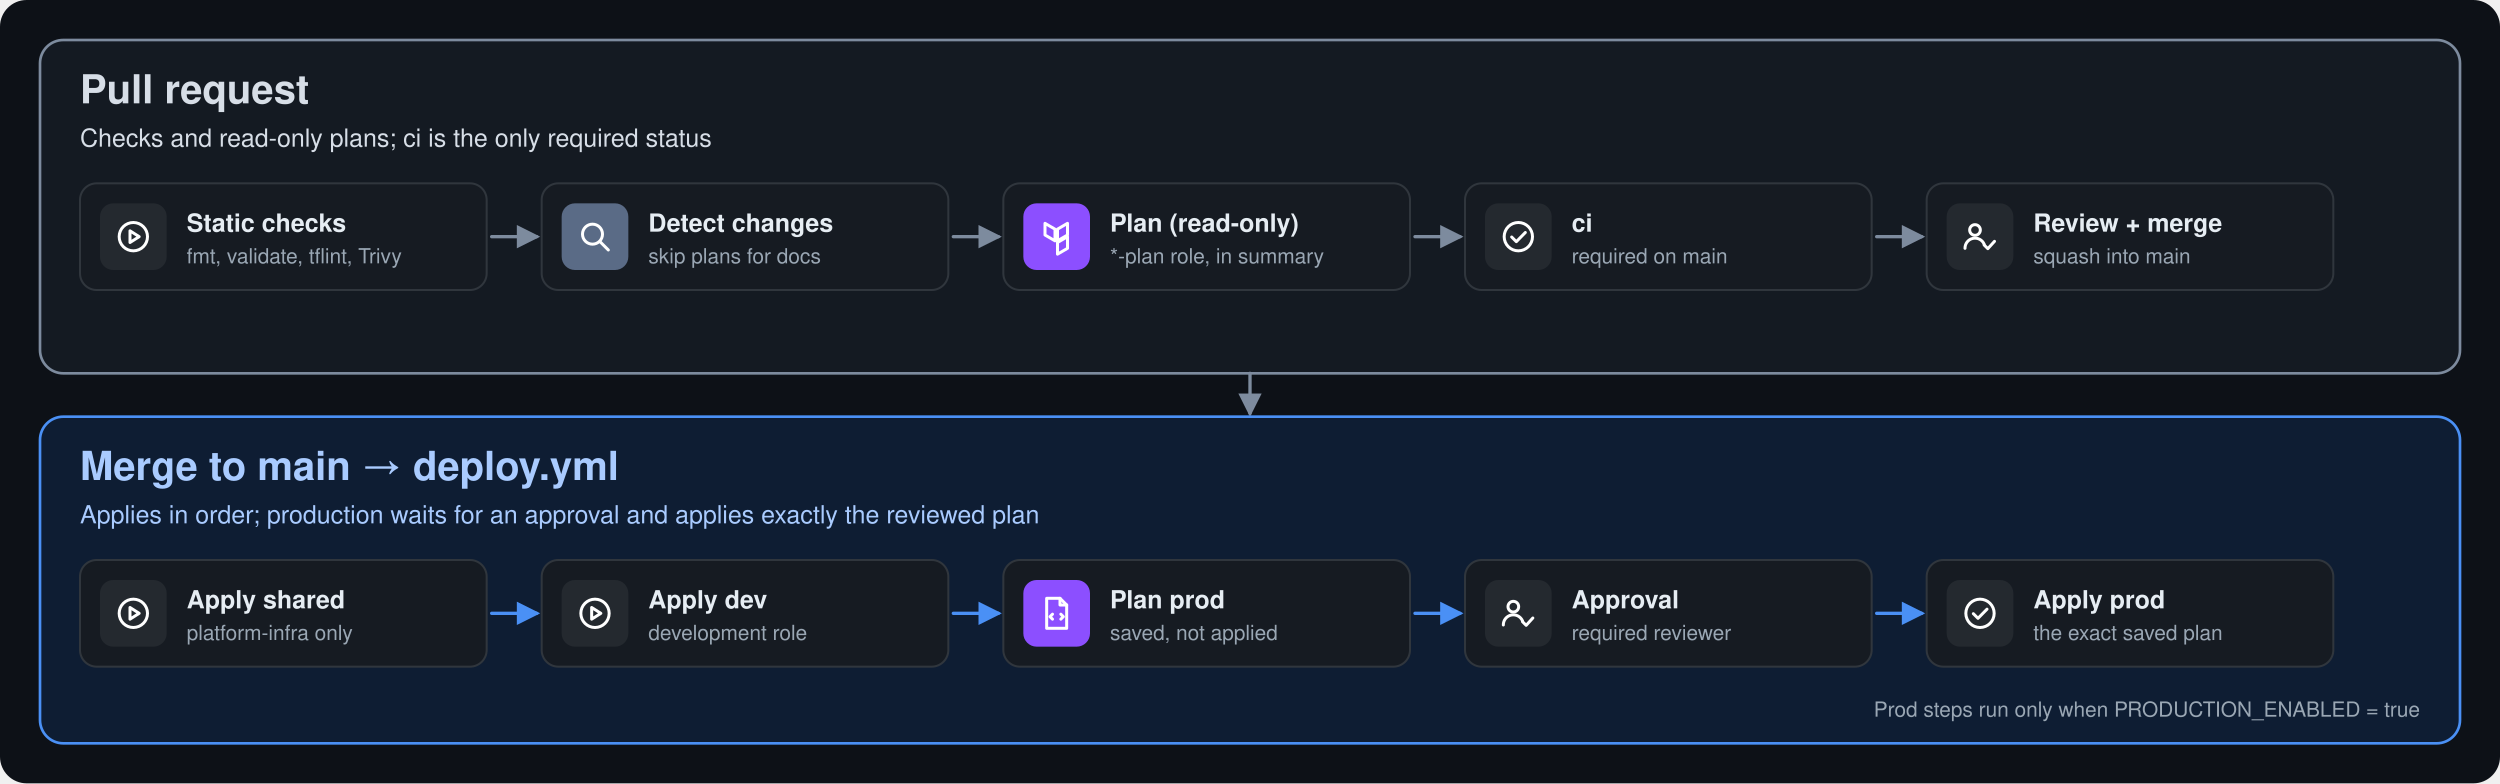
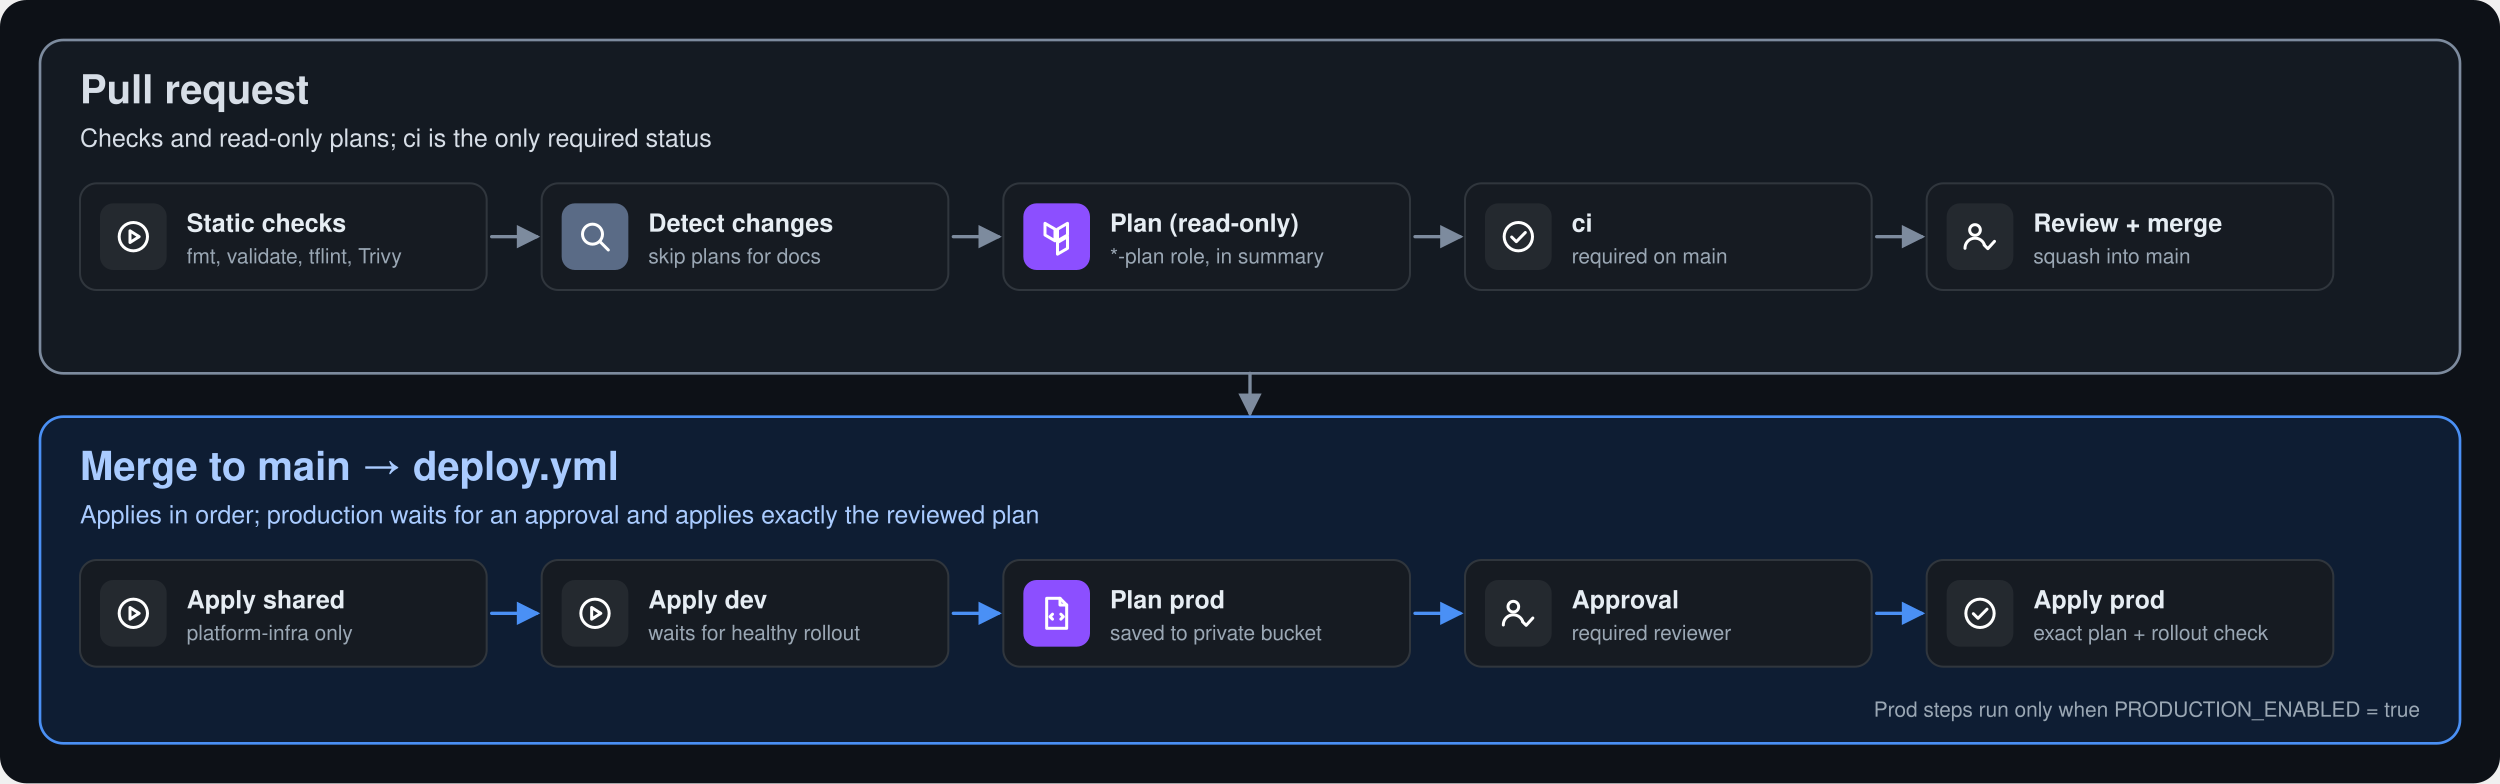
<svg xmlns="http://www.w3.org/2000/svg" width="1500" height="470" viewBox="0 0 1500 470" role="img" aria-label="Delivery: pull requests run checks and read-only plans; merging applies dev, then prod after approval.">
  <defs>
    <marker id="m7D8B9E" viewBox="0 0 10 10" refX="8.5" refY="5" markerWidth="7" markerHeight="7" orient="auto-start-reverse">
      <path d="M0,0 L10,5 L0,10 z" fill="#7D8B9E" />
    </marker>
    <marker id="m4A90F5" viewBox="0 0 10 10" refX="8.5" refY="5" markerWidth="7" markerHeight="7" orient="auto-start-reverse">
      <path d="M0,0 L10,5 L0,10 z" fill="#4A90F5" />
    </marker>
  </defs>
  <rect width="1500" height="470" rx="16" fill="#0D1117" />
  <rect x="24" y="24" width="1452" height="200" rx="14" fill="#141A22" stroke="#7D8B9E" stroke-width="1.6" />
  <text x="48" y="62" font-family="-apple-system, BlinkMacSystemFont, 'Segoe UI', Helvetica, Arial, sans-serif" font-size="24" font-weight="700" fill="#D7DEE7" text-anchor="start">Pull request</text>
  <text x="48" y="88" font-family="-apple-system, BlinkMacSystemFont, 'Segoe UI', Helvetica, Arial, sans-serif" font-size="15" font-weight="400" fill="#D7DEE7" text-anchor="start">Checks and read-only plans; ci is the only required status</text>
  <rect x="48" y="110" width="244" height="64" rx="10" fill="#161B22" stroke="#30363D" stroke-width="1.2" />
  <rect x="60" y="122.0" width="40" height="40" rx="8.0" fill="#24292F" />
  <g transform="translate(68.0,130.0) scale(1.0)" fill="none" stroke="#FFFFFF" stroke-width="1.8" stroke-linecap="round" stroke-linejoin="round">
    <circle cx="12" cy="12" r="8.5" />
    <path d="M10 8.5l5.5 3.5-5.5 3.5z" />
  </g>
  <text x="112" y="139.0" font-family="-apple-system, BlinkMacSystemFont, 'Segoe UI', Helvetica, Arial, sans-serif" font-size="15" font-weight="600" fill="#E6EDF3" text-anchor="start">Static checks</text>
  <text x="112" y="158.0" font-family="-apple-system, BlinkMacSystemFont, 'Segoe UI', Helvetica, Arial, sans-serif" font-size="12.5" font-weight="400" fill="#9AA7B4" text-anchor="start">fmt, validate, tflint, Trivy</text>
  <polyline points="295,142 322,142" fill="none" stroke="#7D8B9E" stroke-width="2" stroke-linecap="round" stroke-linejoin="round" marker-end="url(#m7D8B9E)" />
  <rect x="325" y="110" width="244" height="64" rx="10" fill="#161B22" stroke="#30363D" stroke-width="1.2" />
  <rect x="337" y="122.0" width="40" height="40" rx="8.0" fill="#5A6B86" />
  <g transform="translate(345.0,130.0) scale(1.0)" fill="none" stroke="#FFFFFF" stroke-width="1.8" stroke-linecap="round" stroke-linejoin="round">
    <circle cx="10.5" cy="10.5" r="6" />
    <path d="M15 15l5 5" />
  </g>
  <text x="389" y="139.0" font-family="-apple-system, BlinkMacSystemFont, 'Segoe UI', Helvetica, Arial, sans-serif" font-size="15" font-weight="600" fill="#E6EDF3" text-anchor="start">Detect changes</text>
  <text x="389" y="158.0" font-family="-apple-system, BlinkMacSystemFont, 'Segoe UI', Helvetica, Arial, sans-serif" font-size="12.5" font-weight="400" fill="#9AA7B4" text-anchor="start">skip plans for docs</text>
  <polyline points="572,142 599,142" fill="none" stroke="#7D8B9E" stroke-width="2" stroke-linecap="round" stroke-linejoin="round" marker-end="url(#m7D8B9E)" />
  <rect x="602" y="110" width="244" height="64" rx="10" fill="#161B22" stroke="#30363D" stroke-width="1.2" />
  <rect x="614" y="122.0" width="40" height="40" rx="8.0" fill="#8C4FFF" />
  <g transform="translate(622.0,130.0) scale(1.0)" fill="none" stroke="#FFFFFF" stroke-width="1.8" stroke-linecap="round" stroke-linejoin="round">
    <path d="M5 4l6 3.5v7L5 11zM12.5 7.5l6-3.5v7l-6 3.5zM12.5 15.5l6-3.5v7l-6 3.5z" />
  </g>
  <text x="666" y="139.0" font-family="-apple-system, BlinkMacSystemFont, 'Segoe UI', Helvetica, Arial, sans-serif" font-size="15" font-weight="600" fill="#E6EDF3" text-anchor="start">Plan (read-only)</text>
  <text x="666" y="158.0" font-family="-apple-system, BlinkMacSystemFont, 'Segoe UI', Helvetica, Arial, sans-serif" font-size="12.5" font-weight="400" fill="#9AA7B4" text-anchor="start">*-plan role, in summary</text>
  <polyline points="849,142 876,142" fill="none" stroke="#7D8B9E" stroke-width="2" stroke-linecap="round" stroke-linejoin="round" marker-end="url(#m7D8B9E)" />
  <rect x="879" y="110" width="244" height="64" rx="10" fill="#161B22" stroke="#30363D" stroke-width="1.2" />
  <rect x="891" y="122.0" width="40" height="40" rx="8.0" fill="#24292F" />
  <g transform="translate(899.0,130.0) scale(1.0)" fill="none" stroke="#FFFFFF" stroke-width="1.8" stroke-linecap="round" stroke-linejoin="round">
    <circle cx="12" cy="12" r="8.5" />
    <path d="M8 12.2l2.8 2.8L16.2 9.5" />
  </g>
  <text x="943" y="139.0" font-family="-apple-system, BlinkMacSystemFont, 'Segoe UI', Helvetica, Arial, sans-serif" font-size="15" font-weight="600" fill="#E6EDF3" text-anchor="start">ci</text>
  <text x="943" y="158.0" font-family="-apple-system, BlinkMacSystemFont, 'Segoe UI', Helvetica, Arial, sans-serif" font-size="12.5" font-weight="400" fill="#9AA7B4" text-anchor="start">required on main</text>
  <polyline points="1126,142 1153,142" fill="none" stroke="#7D8B9E" stroke-width="2" stroke-linecap="round" stroke-linejoin="round" marker-end="url(#m7D8B9E)" />
  <rect x="1156" y="110" width="244" height="64" rx="10" fill="#161B22" stroke="#30363D" stroke-width="1.2" />
  <rect x="1168" y="122.0" width="40" height="40" rx="8.0" fill="#24292F" />
  <g transform="translate(1176.0,130.0) scale(1.0)" fill="none" stroke="#FFFFFF" stroke-width="1.8" stroke-linecap="round" stroke-linejoin="round">
    <circle cx="9" cy="8" r="3.2" />
    <path d="M3 19a6 6 0 0 1 11.5-2.5" />
    <path d="M14.5 17l2.2 2.2 4-4.4" />
  </g>
  <text x="1220" y="139.0" font-family="-apple-system, BlinkMacSystemFont, 'Segoe UI', Helvetica, Arial, sans-serif" font-size="15" font-weight="600" fill="#E6EDF3" text-anchor="start">Review + merge</text>
  <text x="1220" y="158.0" font-family="-apple-system, BlinkMacSystemFont, 'Segoe UI', Helvetica, Arial, sans-serif" font-size="12.5" font-weight="400" fill="#9AA7B4" text-anchor="start">squash into main</text>
  <polyline points="750,224 750,248" fill="none" stroke="#7D8B9E" stroke-width="2" stroke-linecap="round" stroke-linejoin="round" marker-end="url(#m7D8B9E)" />
  <rect x="24" y="250" width="1452" height="196" rx="14" fill="#0E1D33" stroke="#4A90F5" stroke-width="1.6" />
  <text x="48" y="288" font-family="-apple-system, BlinkMacSystemFont, 'Segoe UI', Helvetica, Arial, sans-serif" font-size="24" font-weight="700" fill="#A9CBFF" text-anchor="start">Merge to main → deploy.yml</text>
  <text x="48" y="314" font-family="-apple-system, BlinkMacSystemFont, 'Segoe UI', Helvetica, Arial, sans-serif" font-size="15" font-weight="400" fill="#A9CBFF" text-anchor="start">Applies in order; production waits for an approval and applies exactly the reviewed plan</text>
  <rect x="48" y="336" width="244" height="64" rx="10" fill="#161B22" stroke="#30363D" stroke-width="1.2" />
  <rect x="60" y="348.0" width="40" height="40" rx="8.0" fill="#24292F" />
  <g transform="translate(68.0,356.0) scale(1.0)" fill="none" stroke="#FFFFFF" stroke-width="1.8" stroke-linecap="round" stroke-linejoin="round">
    <circle cx="12" cy="12" r="8.5" />
    <path d="M10 8.5l5.5 3.5-5.5 3.5z" />
  </g>
  <text x="112" y="365.0" font-family="-apple-system, BlinkMacSystemFont, 'Segoe UI', Helvetica, Arial, sans-serif" font-size="15" font-weight="600" fill="#E6EDF3" text-anchor="start">Apply shared</text>
  <text x="112" y="384.0" font-family="-apple-system, BlinkMacSystemFont, 'Segoe UI', Helvetica, Arial, sans-serif" font-size="12.5" font-weight="400" fill="#9AA7B4" text-anchor="start">platform-infra only</text>
  <polyline points="295,368 322,368" fill="none" stroke="#4A90F5" stroke-width="2" stroke-linecap="round" stroke-linejoin="round" marker-end="url(#m4A90F5)" />
  <rect x="325" y="336" width="244" height="64" rx="10" fill="#161B22" stroke="#30363D" stroke-width="1.2" />
  <rect x="337" y="348.0" width="40" height="40" rx="8.0" fill="#24292F" />
  <g transform="translate(345.0,356.0) scale(1.0)" fill="none" stroke="#FFFFFF" stroke-width="1.8" stroke-linecap="round" stroke-linejoin="round">
    <circle cx="12" cy="12" r="8.5" />
    <path d="M10 8.5l5.5 3.5-5.5 3.5z" />
  </g>
  <text x="389" y="365.0" font-family="-apple-system, BlinkMacSystemFont, 'Segoe UI', Helvetica, Arial, sans-serif" font-size="15" font-weight="600" fill="#E6EDF3" text-anchor="start">Apply dev</text>
-   <text x="389" y="384.0" font-family="-apple-system, BlinkMacSystemFont, 'Segoe UI', Helvetica, Arial, sans-serif" font-size="12.5" font-weight="400" fill="#9AA7B4" text-anchor="start">development role</text>
+   <text x="389" y="384.0" font-family="-apple-system, BlinkMacSystemFont, 'Segoe UI', Helvetica, Arial, sans-serif" font-size="12.5" font-weight="400" fill="#9AA7B4" text-anchor="start">waits for healthy rollout</text>
  <polyline points="572,368 599,368" fill="none" stroke="#4A90F5" stroke-width="2" stroke-linecap="round" stroke-linejoin="round" marker-end="url(#m4A90F5)" />
  <rect x="602" y="336" width="244" height="64" rx="10" fill="#161B22" stroke="#30363D" stroke-width="1.2" />
  <rect x="614" y="348.0" width="40" height="40" rx="8.0" fill="#8C4FFF" />
  <g transform="translate(622.0,356.0) scale(1.0)" fill="none" stroke="#FFFFFF" stroke-width="1.8" stroke-linecap="round" stroke-linejoin="round">
    <path d="M6 3h8l4 4v14H6z" />
    <path d="M14 3v4h4" />
    <path d="M9.5 12.5L8 14l1.5 1.5M14.5 12.5L16 14l-1.5 1.5" />
  </g>
  <text x="666" y="365.0" font-family="-apple-system, BlinkMacSystemFont, 'Segoe UI', Helvetica, Arial, sans-serif" font-size="15" font-weight="600" fill="#E6EDF3" text-anchor="start">Plan prod</text>
-   <text x="666" y="384.0" font-family="-apple-system, BlinkMacSystemFont, 'Segoe UI', Helvetica, Arial, sans-serif" font-size="12.5" font-weight="400" fill="#9AA7B4" text-anchor="start">saved, not applied</text>
+   <text x="666" y="384.0" font-family="-apple-system, BlinkMacSystemFont, 'Segoe UI', Helvetica, Arial, sans-serif" font-size="12.5" font-weight="400" fill="#9AA7B4" text-anchor="start">saved to private bucket</text>
  <polyline points="849,368 876,368" fill="none" stroke="#4A90F5" stroke-width="2" stroke-linecap="round" stroke-linejoin="round" marker-end="url(#m4A90F5)" />
  <rect x="879" y="336" width="244" height="64" rx="10" fill="#161B22" stroke="#30363D" stroke-width="1.2" />
  <rect x="891" y="348.0" width="40" height="40" rx="8.0" fill="#24292F" />
  <g transform="translate(899.0,356.0) scale(1.0)" fill="none" stroke="#FFFFFF" stroke-width="1.8" stroke-linecap="round" stroke-linejoin="round">
    <circle cx="9" cy="8" r="3.2" />
    <path d="M3 19a6 6 0 0 1 11.5-2.5" />
    <path d="M14.5 17l2.2 2.2 4-4.4" />
  </g>
  <text x="943" y="365.0" font-family="-apple-system, BlinkMacSystemFont, 'Segoe UI', Helvetica, Arial, sans-serif" font-size="15" font-weight="600" fill="#E6EDF3" text-anchor="start">Approval</text>
  <text x="943" y="384.0" font-family="-apple-system, BlinkMacSystemFont, 'Segoe UI', Helvetica, Arial, sans-serif" font-size="12.5" font-weight="400" fill="#9AA7B4" text-anchor="start">required reviewer</text>
  <polyline points="1126,368 1153,368" fill="none" stroke="#4A90F5" stroke-width="2" stroke-linecap="round" stroke-linejoin="round" marker-end="url(#m4A90F5)" />
  <rect x="1156" y="336" width="244" height="64" rx="10" fill="#161B22" stroke="#30363D" stroke-width="1.2" />
  <rect x="1168" y="348.0" width="40" height="40" rx="8.0" fill="#24292F" />
  <g transform="translate(1176.0,356.0) scale(1.0)" fill="none" stroke="#FFFFFF" stroke-width="1.8" stroke-linecap="round" stroke-linejoin="round">
    <circle cx="12" cy="12" r="8.5" />
    <path d="M8 12.2l2.8 2.8L16.2 9.5" />
  </g>
  <text x="1220" y="365.0" font-family="-apple-system, BlinkMacSystemFont, 'Segoe UI', Helvetica, Arial, sans-serif" font-size="15" font-weight="600" fill="#E6EDF3" text-anchor="start">Apply prod</text>
-   <text x="1220" y="384.0" font-family="-apple-system, BlinkMacSystemFont, 'Segoe UI', Helvetica, Arial, sans-serif" font-size="12.5" font-weight="400" fill="#9AA7B4" text-anchor="start">the exact saved plan</text>
+   <text x="1220" y="384.0" font-family="-apple-system, BlinkMacSystemFont, 'Segoe UI', Helvetica, Arial, sans-serif" font-size="12.5" font-weight="400" fill="#9AA7B4" text-anchor="start">exact plan + rollout check</text>
  <text x="1452" y="430" font-family="-apple-system, BlinkMacSystemFont, 'Segoe UI', Helvetica, Arial, sans-serif" font-size="12.5" font-weight="400" fill="#9AA7B4" text-anchor="end">Prod steps run only when PRODUCTION_ENABLED = true</text>
</svg>
